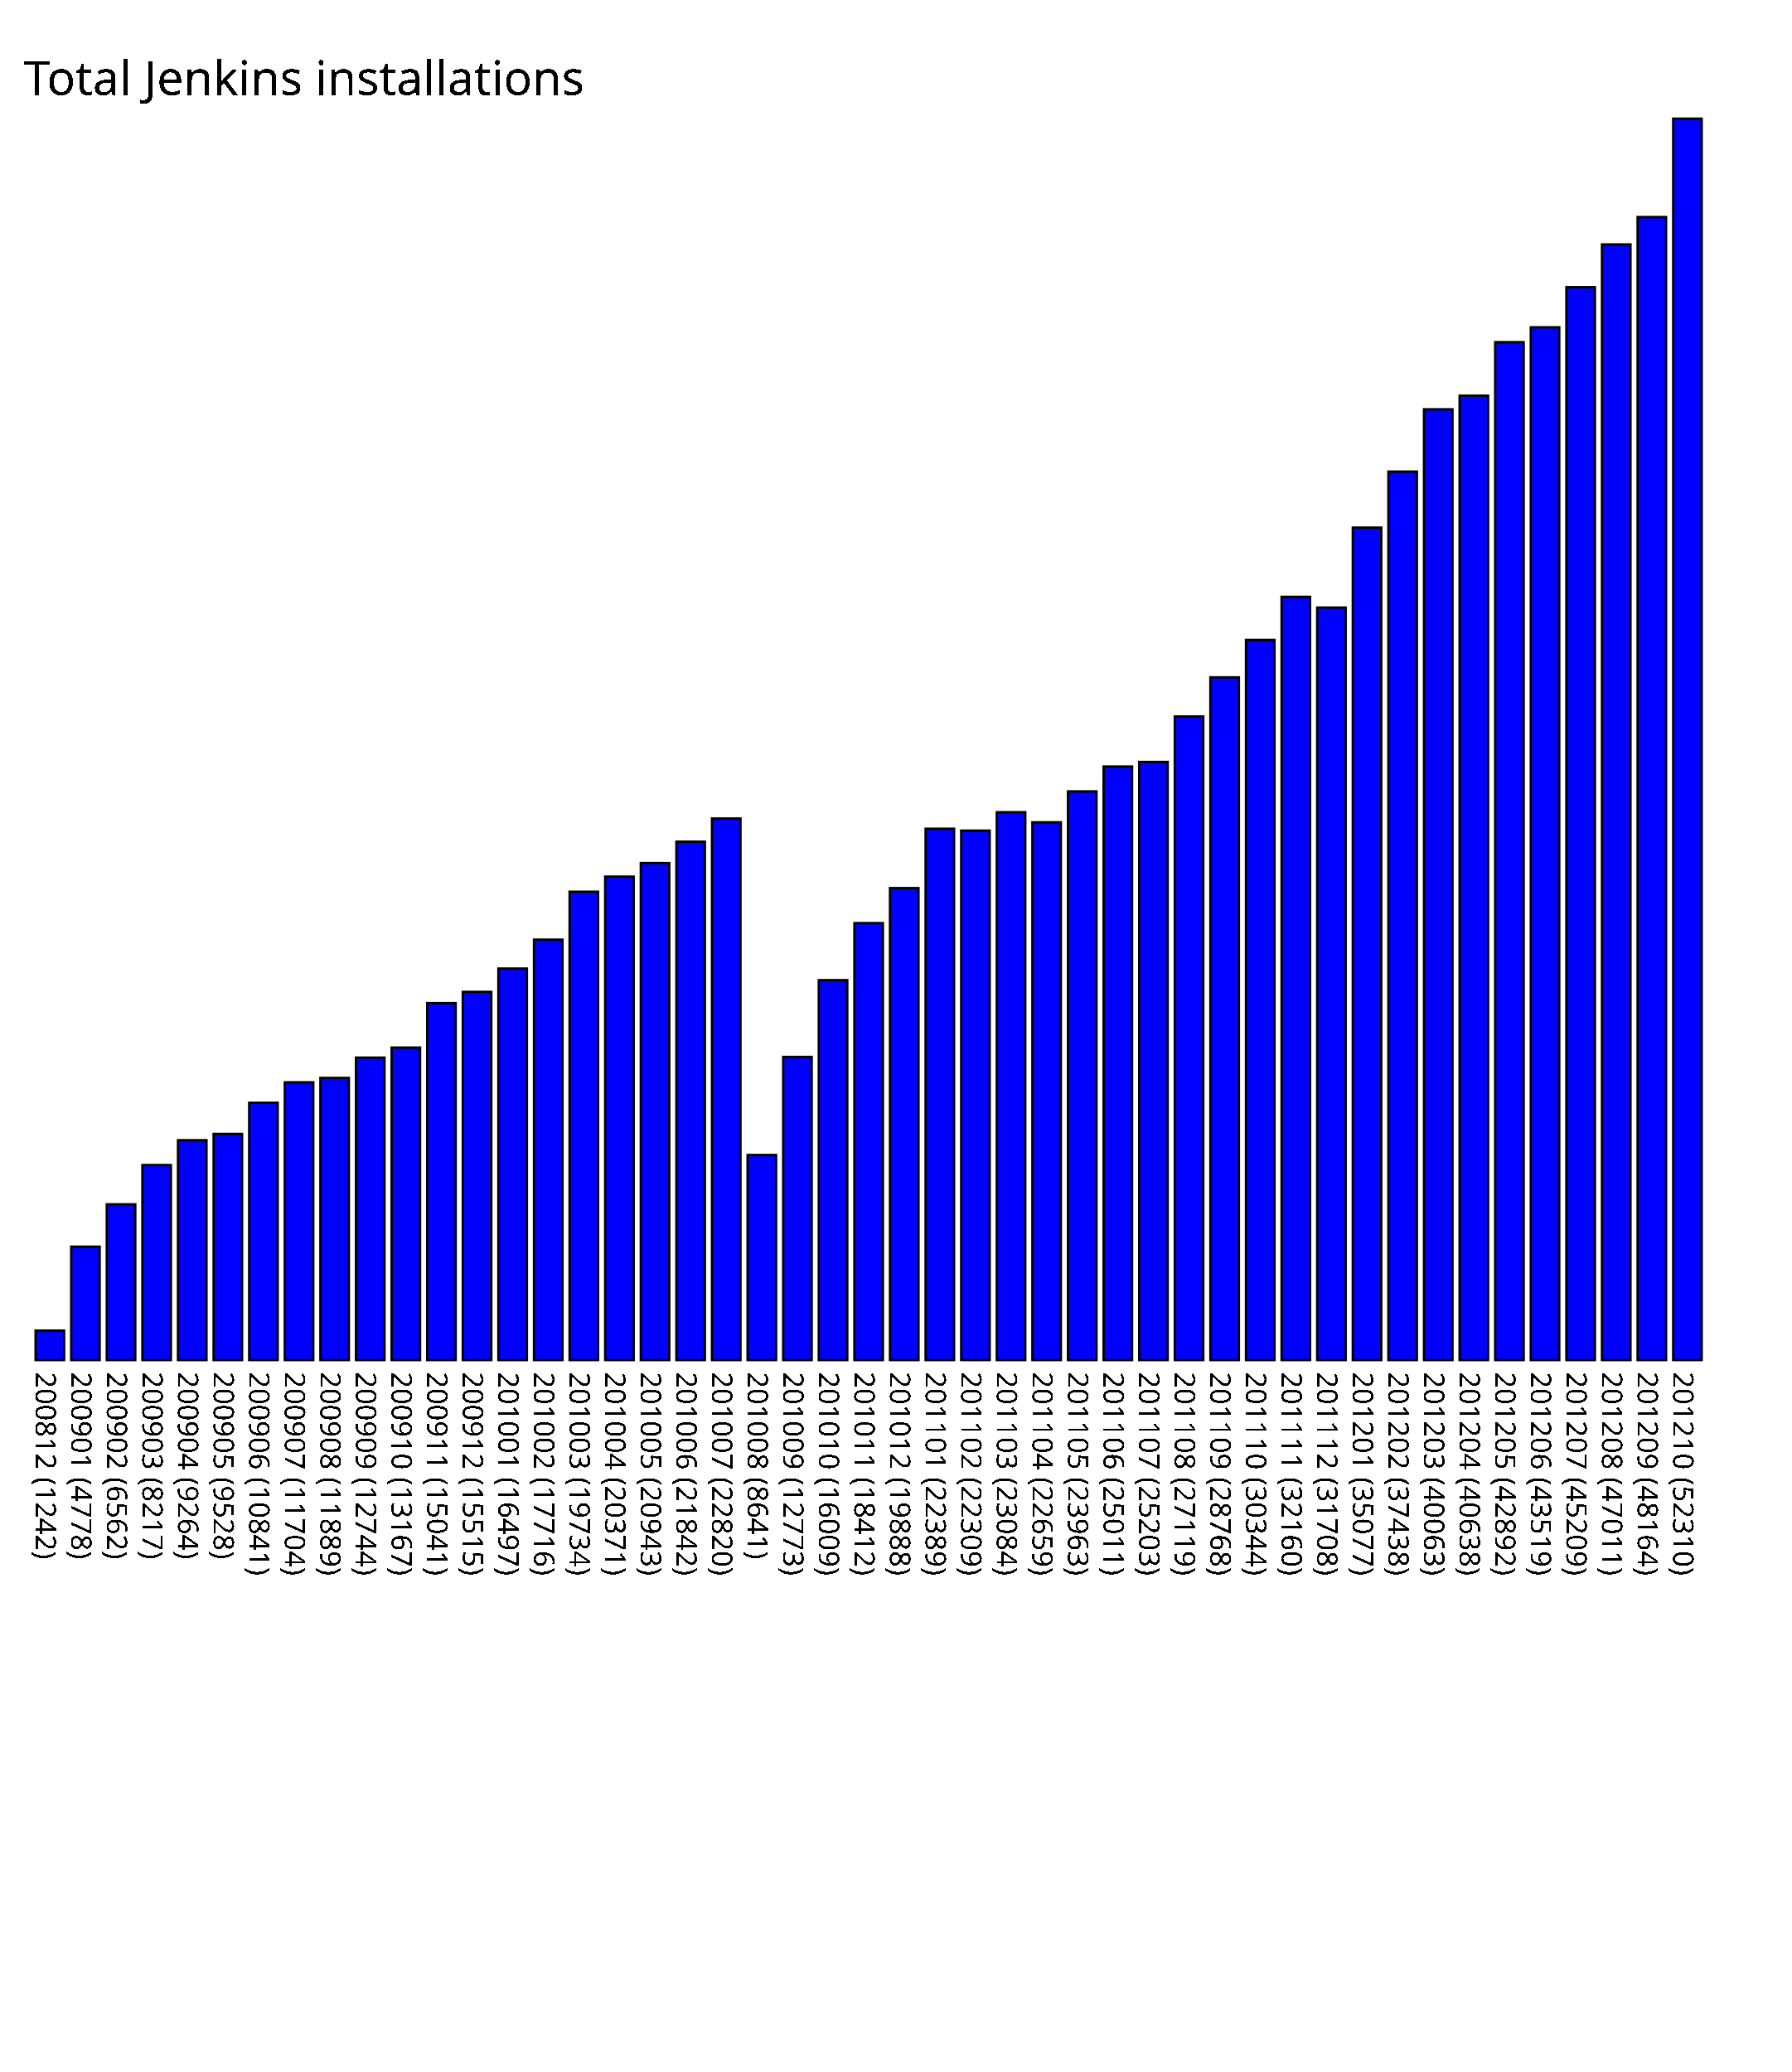
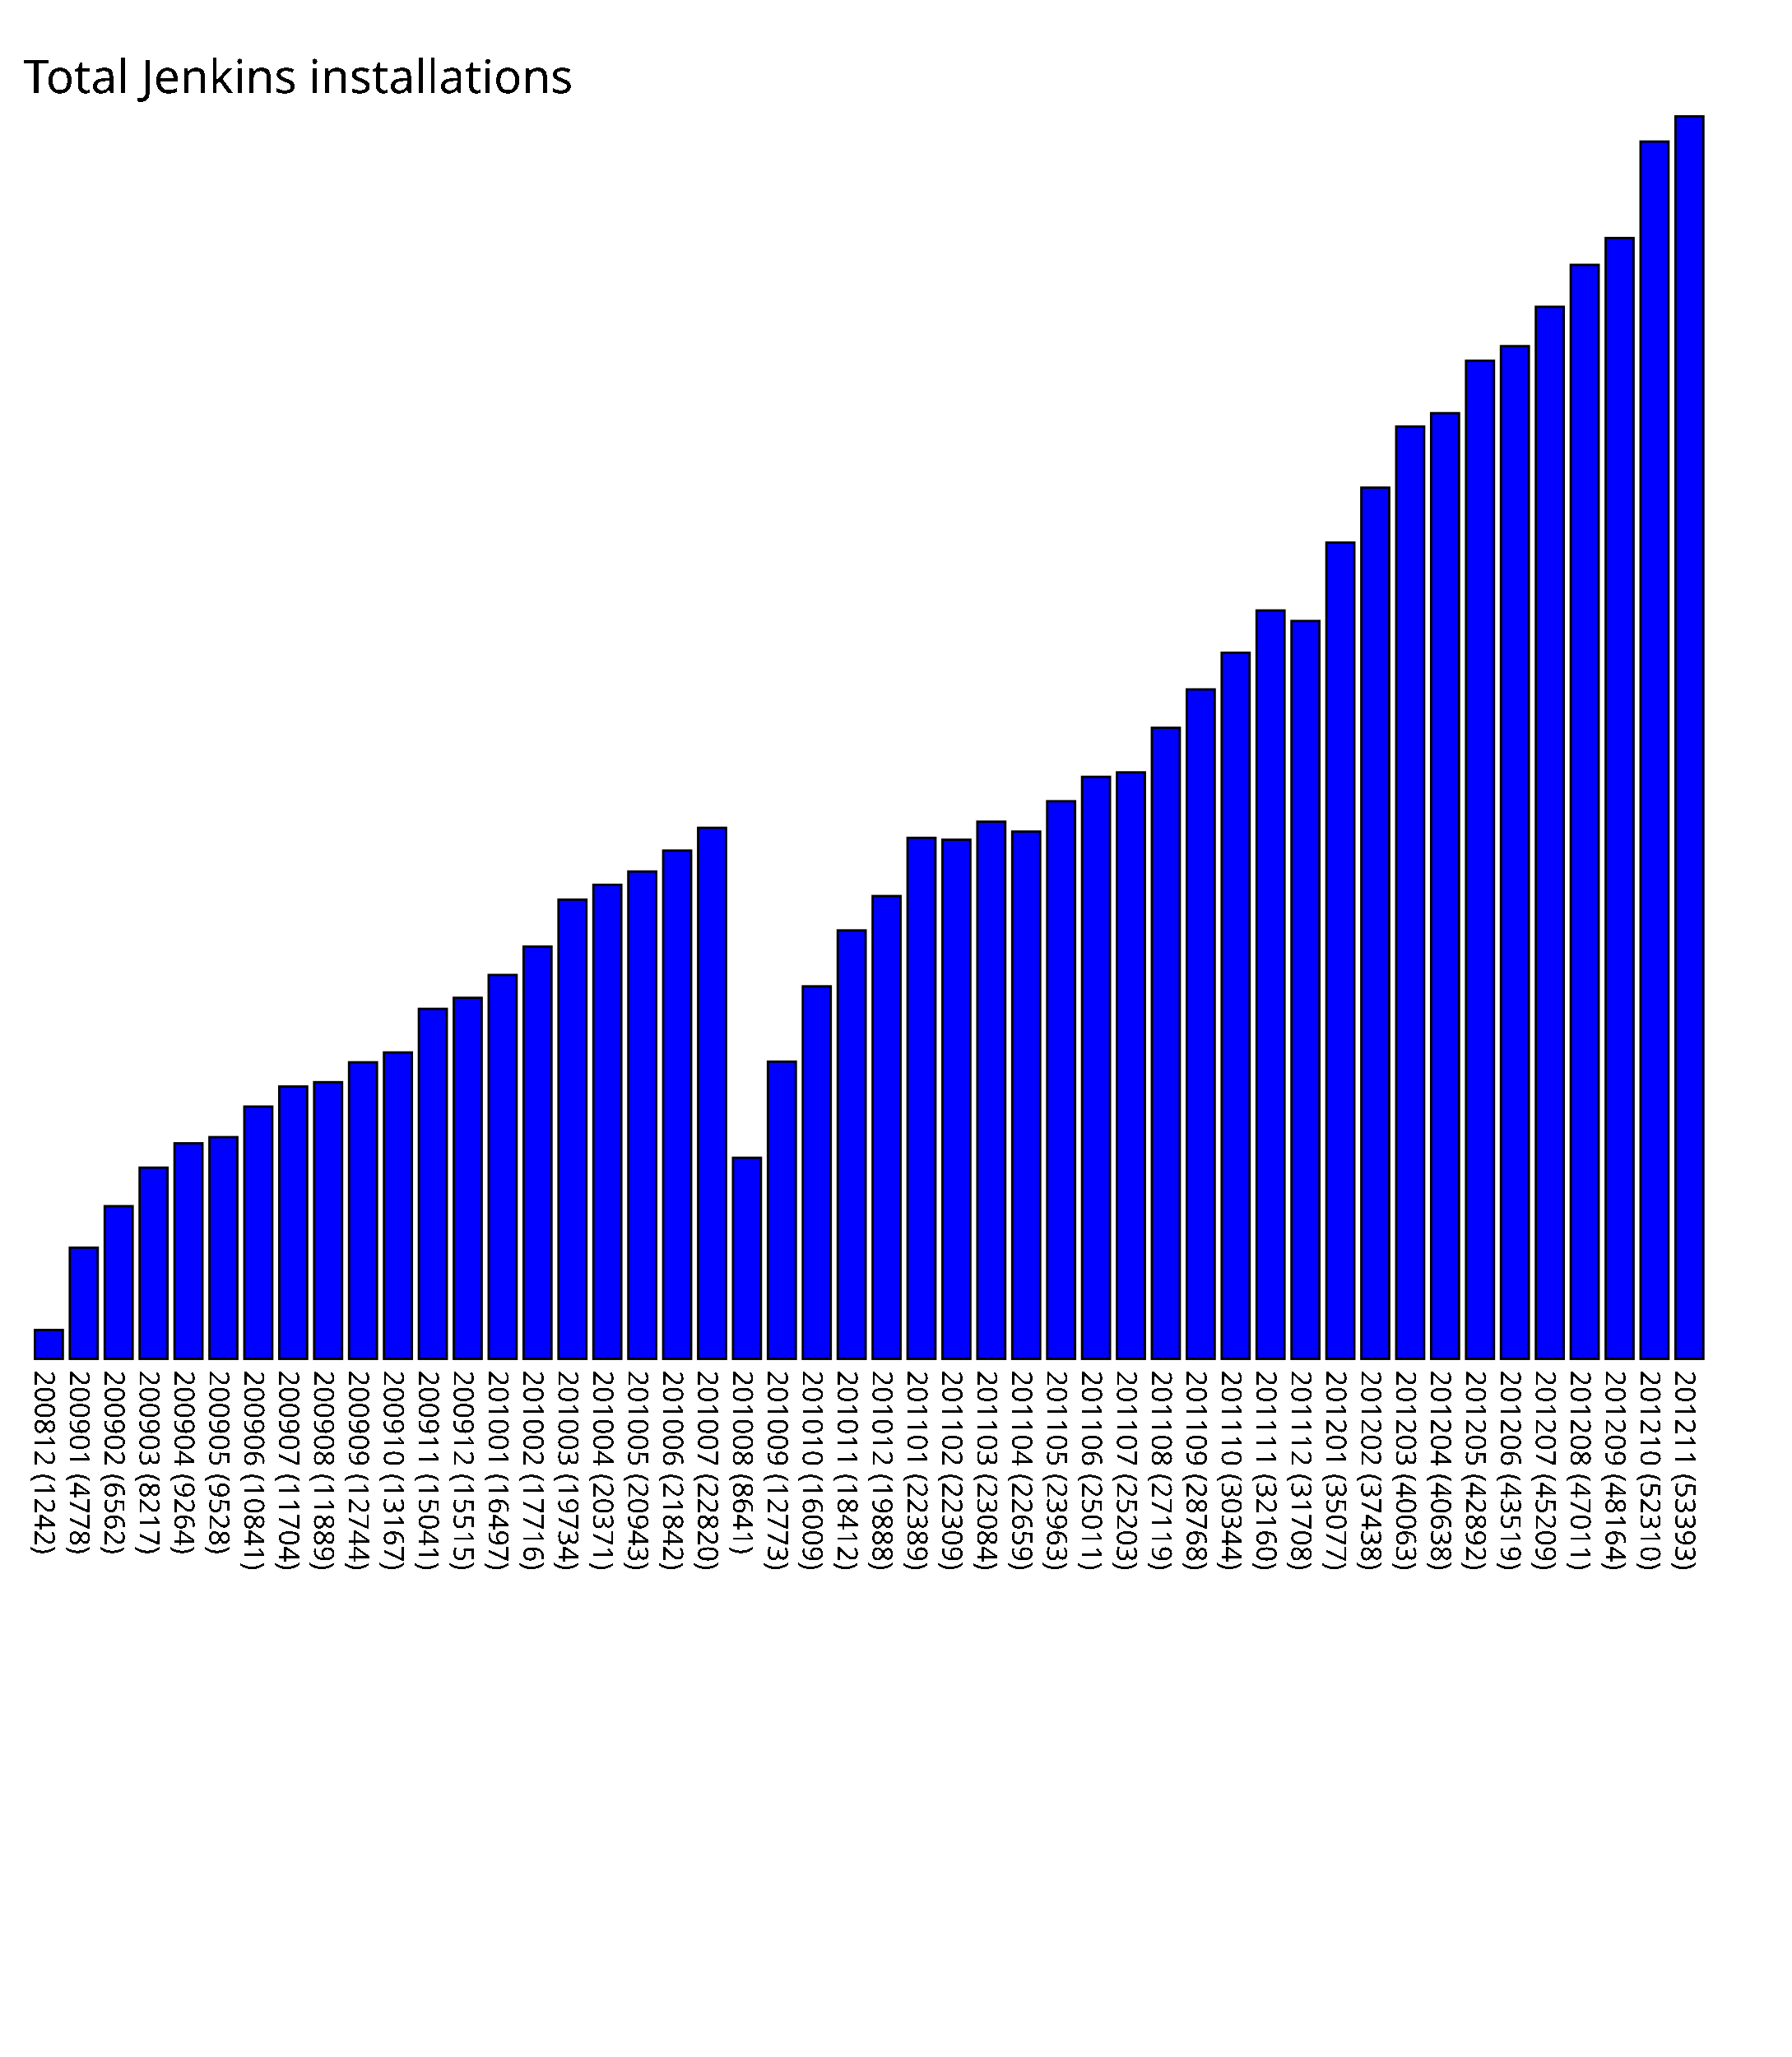
- <svg xmlns="http://www.w3.org/2000/svg" version="1.1" preserveAspectRatio="xMidYMid meet" viewBox="0 0 755 873.1">
-   <rect fill="blue" height="12.42" stroke="black" width="12" x="15" y="560.68" />
-   <text x="15" y="578.10" font-family="Tahoma" font-size="12" transform="rotate(90 15,578.10)" text-rendering="optimizeSpeed" fill="#000000;">200812 (1242)</text>
-   <rect fill="blue" height="47.78" stroke="black" width="12" x="30" y="525.32" />
-   <text x="30" y="578.10" font-family="Tahoma" font-size="12" transform="rotate(90 30,578.10)" text-rendering="optimizeSpeed" fill="#000000;">200901 (4778)</text>
-   <rect fill="blue" height="65.62" stroke="black" width="12" x="45" y="507.48" />
-   <text x="45" y="578.10" font-family="Tahoma" font-size="12" transform="rotate(90 45,578.10)" text-rendering="optimizeSpeed" fill="#000000;">200902 (6562)</text>
-   <rect fill="blue" height="82.17" stroke="black" width="12" x="60" y="490.93" />
-   <text x="60" y="578.10" font-family="Tahoma" font-size="12" transform="rotate(90 60,578.10)" text-rendering="optimizeSpeed" fill="#000000;">200903 (8217)</text>
-   <rect fill="blue" height="92.64" stroke="black" width="12" x="75" y="480.46" />
-   <text x="75" y="578.10" font-family="Tahoma" font-size="12" transform="rotate(90 75,578.10)" text-rendering="optimizeSpeed" fill="#000000;">200904 (9264)</text>
-   <rect fill="blue" height="95.28" stroke="black" width="12" x="90" y="477.82" />
-   <text x="90" y="578.10" font-family="Tahoma" font-size="12" transform="rotate(90 90,578.10)" text-rendering="optimizeSpeed" fill="#000000;">200905 (9528)</text>
-   <rect fill="blue" height="108.41" stroke="black" width="12" x="105" y="464.69" />
-   <text x="105" y="578.10" font-family="Tahoma" font-size="12" transform="rotate(90 105,578.10)" text-rendering="optimizeSpeed" fill="#000000;">200906 (10841)</text>
-   <rect fill="blue" height="117.04" stroke="black" width="12" x="120" y="456.06" />
-   <text x="120" y="578.10" font-family="Tahoma" font-size="12" transform="rotate(90 120,578.10)" text-rendering="optimizeSpeed" fill="#000000;">200907 (11704)</text>
-   <rect fill="blue" height="118.89" stroke="black" width="12" x="135" y="454.21" />
-   <text x="135" y="578.10" font-family="Tahoma" font-size="12" transform="rotate(90 135,578.10)" text-rendering="optimizeSpeed" fill="#000000;">200908 (11889)</text>
-   <rect fill="blue" height="127.44" stroke="black" width="12" x="150" y="445.66" />
-   <text x="150" y="578.10" font-family="Tahoma" font-size="12" transform="rotate(90 150,578.10)" text-rendering="optimizeSpeed" fill="#000000;">200909 (12744)</text>
-   <rect fill="blue" height="131.67" stroke="black" width="12" x="165" y="441.43" />
-   <text x="165" y="578.10" font-family="Tahoma" font-size="12" transform="rotate(90 165,578.10)" text-rendering="optimizeSpeed" fill="#000000;">200910 (13167)</text>
-   <rect fill="blue" height="150.41" stroke="black" width="12" x="180" y="422.69" />
-   <text x="180" y="578.10" font-family="Tahoma" font-size="12" transform="rotate(90 180,578.10)" text-rendering="optimizeSpeed" fill="#000000;">200911 (15041)</text>
-   <rect fill="blue" height="155.15" stroke="black" width="12" x="195" y="417.95" />
-   <text x="195" y="578.10" font-family="Tahoma" font-size="12" transform="rotate(90 195,578.10)" text-rendering="optimizeSpeed" fill="#000000;">200912 (15515)</text>
-   <rect fill="blue" height="164.97" stroke="black" width="12" x="210" y="408.13" />
-   <text x="210" y="578.10" font-family="Tahoma" font-size="12" transform="rotate(90 210,578.10)" text-rendering="optimizeSpeed" fill="#000000;">201001 (16497)</text>
-   <rect fill="blue" height="177.16" stroke="black" width="12" x="225" y="395.94" />
-   <text x="225" y="578.10" font-family="Tahoma" font-size="12" transform="rotate(90 225,578.10)" text-rendering="optimizeSpeed" fill="#000000;">201002 (17716)</text>
-   <rect fill="blue" height="197.34" stroke="black" width="12" x="240" y="375.76" />
-   <text x="240" y="578.10" font-family="Tahoma" font-size="12" transform="rotate(90 240,578.10)" text-rendering="optimizeSpeed" fill="#000000;">201003 (19734)</text>
-   <rect fill="blue" height="203.71" stroke="black" width="12" x="255" y="369.39" />
-   <text x="255" y="578.10" font-family="Tahoma" font-size="12" transform="rotate(90 255,578.10)" text-rendering="optimizeSpeed" fill="#000000;">201004 (20371)</text>
-   <rect fill="blue" height="209.43" stroke="black" width="12" x="270" y="363.67" />
-   <text x="270" y="578.10" font-family="Tahoma" font-size="12" transform="rotate(90 270,578.10)" text-rendering="optimizeSpeed" fill="#000000;">201005 (20943)</text>
-   <rect fill="blue" height="218.42" stroke="black" width="12" x="285" y="354.68" />
-   <text x="285" y="578.10" font-family="Tahoma" font-size="12" transform="rotate(90 285,578.10)" text-rendering="optimizeSpeed" fill="#000000;">201006 (21842)</text>
-   <rect fill="blue" height="228.2" stroke="black" width="12" x="300" y="344.9" />
-   <text x="300" y="578.1" font-family="Tahoma" font-size="12" transform="rotate(90 300,578.1)" text-rendering="optimizeSpeed" fill="#000000;">201007 (22820)</text>
-   <rect fill="blue" height="86.41" stroke="black" width="12" x="315" y="486.69" />
-   <text x="315" y="578.10" font-family="Tahoma" font-size="12" transform="rotate(90 315,578.10)" text-rendering="optimizeSpeed" fill="#000000;">201008 (8641)</text>
-   <rect fill="blue" height="127.73" stroke="black" width="12" x="330" y="445.37" />
-   <text x="330" y="578.10" font-family="Tahoma" font-size="12" transform="rotate(90 330,578.10)" text-rendering="optimizeSpeed" fill="#000000;">201009 (12773)</text>
-   <rect fill="blue" height="160.09" stroke="black" width="12" x="345" y="413.01" />
-   <text x="345" y="578.10" font-family="Tahoma" font-size="12" transform="rotate(90 345,578.10)" text-rendering="optimizeSpeed" fill="#000000;">201010 (16009)</text>
-   <rect fill="blue" height="184.12" stroke="black" width="12" x="360" y="388.98" />
-   <text x="360" y="578.10" font-family="Tahoma" font-size="12" transform="rotate(90 360,578.10)" text-rendering="optimizeSpeed" fill="#000000;">201011 (18412)</text>
-   <rect fill="blue" height="198.88" stroke="black" width="12" x="375" y="374.22" />
-   <text x="375" y="578.10" font-family="Tahoma" font-size="12" transform="rotate(90 375,578.10)" text-rendering="optimizeSpeed" fill="#000000;">201012 (19888)</text>
-   <rect fill="blue" height="223.89" stroke="black" width="12" x="390" y="349.21" />
-   <text x="390" y="578.10" font-family="Tahoma" font-size="12" transform="rotate(90 390,578.10)" text-rendering="optimizeSpeed" fill="#000000;">201101 (22389)</text>
-   <rect fill="blue" height="223.09" stroke="black" width="12" x="405" y="350.01" />
-   <text x="405" y="578.10" font-family="Tahoma" font-size="12" transform="rotate(90 405,578.10)" text-rendering="optimizeSpeed" fill="#000000;">201102 (22309)</text>
-   <rect fill="blue" height="230.84" stroke="black" width="12" x="420" y="342.26" />
-   <text x="420" y="578.10" font-family="Tahoma" font-size="12" transform="rotate(90 420,578.10)" text-rendering="optimizeSpeed" fill="#000000;">201103 (23084)</text>
-   <rect fill="blue" height="226.59" stroke="black" width="12" x="435" y="346.51" />
-   <text x="435" y="578.10" font-family="Tahoma" font-size="12" transform="rotate(90 435,578.10)" text-rendering="optimizeSpeed" fill="#000000;">201104 (22659)</text>
-   <rect fill="blue" height="239.63" stroke="black" width="12" x="450" y="333.47" />
-   <text x="450" y="578.10" font-family="Tahoma" font-size="12" transform="rotate(90 450,578.10)" text-rendering="optimizeSpeed" fill="#000000;">201105 (23963)</text>
-   <rect fill="blue" height="250.11" stroke="black" width="12" x="465" y="322.99" />
-   <text x="465" y="578.10" font-family="Tahoma" font-size="12" transform="rotate(90 465,578.10)" text-rendering="optimizeSpeed" fill="#000000;">201106 (25011)</text>
-   <rect fill="blue" height="252.03" stroke="black" width="12" x="480" y="321.07" />
-   <text x="480" y="578.10" font-family="Tahoma" font-size="12" transform="rotate(90 480,578.10)" text-rendering="optimizeSpeed" fill="#000000;">201107 (25203)</text>
-   <rect fill="blue" height="271.19" stroke="black" width="12" x="495" y="301.91" />
-   <text x="495" y="578.10" font-family="Tahoma" font-size="12" transform="rotate(90 495,578.10)" text-rendering="optimizeSpeed" fill="#000000;">201108 (27119)</text>
-   <rect fill="blue" height="287.68" stroke="black" width="12" x="510" y="285.42" />
-   <text x="510" y="578.10" font-family="Tahoma" font-size="12" transform="rotate(90 510,578.10)" text-rendering="optimizeSpeed" fill="#000000;">201109 (28768)</text>
-   <rect fill="blue" height="303.44" stroke="black" width="12" x="525" y="269.66" />
-   <text x="525" y="578.10" font-family="Tahoma" font-size="12" transform="rotate(90 525,578.10)" text-rendering="optimizeSpeed" fill="#000000;">201110 (30344)</text>
-   <rect fill="blue" height="321.6" stroke="black" width="12" x="540" y="251.5" />
-   <text x="540" y="578.1" font-family="Tahoma" font-size="12" transform="rotate(90 540,578.1)" text-rendering="optimizeSpeed" fill="#000000;">201111 (32160)</text>
-   <rect fill="blue" height="317.08" stroke="black" width="12" x="555" y="256.02" />
-   <text x="555" y="578.10" font-family="Tahoma" font-size="12" transform="rotate(90 555,578.10)" text-rendering="optimizeSpeed" fill="#000000;">201112 (31708)</text>
-   <rect fill="blue" height="350.77" stroke="black" width="12" x="570" y="222.33" />
-   <text x="570" y="578.10" font-family="Tahoma" font-size="12" transform="rotate(90 570,578.10)" text-rendering="optimizeSpeed" fill="#000000;">201201 (35077)</text>
-   <rect fill="blue" height="374.38" stroke="black" width="12" x="585" y="198.72" />
-   <text x="585" y="578.10" font-family="Tahoma" font-size="12" transform="rotate(90 585,578.10)" text-rendering="optimizeSpeed" fill="#000000;">201202 (37438)</text>
-   <rect fill="blue" height="400.63" stroke="black" width="12" x="600" y="172.47" />
-   <text x="600" y="578.10" font-family="Tahoma" font-size="12" transform="rotate(90 600,578.10)" text-rendering="optimizeSpeed" fill="#000000;">201203 (40063)</text>
-   <rect fill="blue" height="406.38" stroke="black" width="12" x="615" y="166.72" />
-   <text x="615" y="578.10" font-family="Tahoma" font-size="12" transform="rotate(90 615,578.10)" text-rendering="optimizeSpeed" fill="#000000;">201204 (40638)</text>
-   <rect fill="blue" height="428.92" stroke="black" width="12" x="630" y="144.18" />
-   <text x="630" y="578.10" font-family="Tahoma" font-size="12" transform="rotate(90 630,578.10)" text-rendering="optimizeSpeed" fill="#000000;">201205 (42892)</text>
-   <rect fill="blue" height="435.19" stroke="black" width="12" x="645" y="137.91" />
-   <text x="645" y="578.10" font-family="Tahoma" font-size="12" transform="rotate(90 645,578.10)" text-rendering="optimizeSpeed" fill="#000000;">201206 (43519)</text>
-   <rect fill="blue" height="452.09" stroke="black" width="12" x="660" y="121.01" />
-   <text x="660" y="578.10" font-family="Tahoma" font-size="12" transform="rotate(90 660,578.10)" text-rendering="optimizeSpeed" fill="#000000;">201207 (45209)</text>
-   <rect fill="blue" height="470.11" stroke="black" width="12" x="675" y="102.99" />
-   <text x="675" y="578.10" font-family="Tahoma" font-size="12" transform="rotate(90 675,578.10)" text-rendering="optimizeSpeed" fill="#000000;">201208 (47011)</text>
-   <rect fill="blue" height="481.64" stroke="black" width="12" x="690" y="91.46" />
-   <text x="690" y="578.10" font-family="Tahoma" font-size="12" transform="rotate(90 690,578.10)" text-rendering="optimizeSpeed" fill="#000000;">201209 (48164)</text>
-   <rect fill="blue" height="523.1" stroke="black" width="12" x="705" y="50.0" />
-   <text x="705" y="578.1" font-family="Tahoma" font-size="12" transform="rotate(90 705,578.1)" text-rendering="optimizeSpeed" fill="#000000;">201210 (52310)</text>
+ <svg xmlns="http://www.w3.org/2000/svg" version="1.1" preserveAspectRatio="xMidYMid meet" viewBox="0 0 770 883.93">
+   <rect fill="blue" height="12.42" stroke="black" width="12" x="15" y="571.51" />
+   <text x="15" y="588.93" font-family="Tahoma" font-size="12" transform="rotate(90 15,588.93)" text-rendering="optimizeSpeed" fill="#000000;">200812 (1242)</text>
+   <rect fill="blue" height="47.78" stroke="black" width="12" x="30" y="536.15" />
+   <text x="30" y="588.93" font-family="Tahoma" font-size="12" transform="rotate(90 30,588.93)" text-rendering="optimizeSpeed" fill="#000000;">200901 (4778)</text>
+   <rect fill="blue" height="65.62" stroke="black" width="12" x="45" y="518.31" />
+   <text x="45" y="588.93" font-family="Tahoma" font-size="12" transform="rotate(90 45,588.93)" text-rendering="optimizeSpeed" fill="#000000;">200902 (6562)</text>
+   <rect fill="blue" height="82.17" stroke="black" width="12" x="60" y="501.76" />
+   <text x="60" y="588.93" font-family="Tahoma" font-size="12" transform="rotate(90 60,588.93)" text-rendering="optimizeSpeed" fill="#000000;">200903 (8217)</text>
+   <rect fill="blue" height="92.64" stroke="black" width="12" x="75" y="491.29" />
+   <text x="75" y="588.93" font-family="Tahoma" font-size="12" transform="rotate(90 75,588.93)" text-rendering="optimizeSpeed" fill="#000000;">200904 (9264)</text>
+   <rect fill="blue" height="95.28" stroke="black" width="12" x="90" y="488.65" />
+   <text x="90" y="588.93" font-family="Tahoma" font-size="12" transform="rotate(90 90,588.93)" text-rendering="optimizeSpeed" fill="#000000;">200905 (9528)</text>
+   <rect fill="blue" height="108.41" stroke="black" width="12" x="105" y="475.52" />
+   <text x="105" y="588.93" font-family="Tahoma" font-size="12" transform="rotate(90 105,588.93)" text-rendering="optimizeSpeed" fill="#000000;">200906 (10841)</text>
+   <rect fill="blue" height="117.04" stroke="black" width="12" x="120" y="466.89" />
+   <text x="120" y="588.93" font-family="Tahoma" font-size="12" transform="rotate(90 120,588.93)" text-rendering="optimizeSpeed" fill="#000000;">200907 (11704)</text>
+   <rect fill="blue" height="118.89" stroke="black" width="12" x="135" y="465.04" />
+   <text x="135" y="588.93" font-family="Tahoma" font-size="12" transform="rotate(90 135,588.93)" text-rendering="optimizeSpeed" fill="#000000;">200908 (11889)</text>
+   <rect fill="blue" height="127.44" stroke="black" width="12" x="150" y="456.49" />
+   <text x="150" y="588.93" font-family="Tahoma" font-size="12" transform="rotate(90 150,588.93)" text-rendering="optimizeSpeed" fill="#000000;">200909 (12744)</text>
+   <rect fill="blue" height="131.67" stroke="black" width="12" x="165" y="452.26" />
+   <text x="165" y="588.93" font-family="Tahoma" font-size="12" transform="rotate(90 165,588.93)" text-rendering="optimizeSpeed" fill="#000000;">200910 (13167)</text>
+   <rect fill="blue" height="150.41" stroke="black" width="12" x="180" y="433.52" />
+   <text x="180" y="588.93" font-family="Tahoma" font-size="12" transform="rotate(90 180,588.93)" text-rendering="optimizeSpeed" fill="#000000;">200911 (15041)</text>
+   <rect fill="blue" height="155.15" stroke="black" width="12" x="195" y="428.78" />
+   <text x="195" y="588.93" font-family="Tahoma" font-size="12" transform="rotate(90 195,588.93)" text-rendering="optimizeSpeed" fill="#000000;">200912 (15515)</text>
+   <rect fill="blue" height="164.97" stroke="black" width="12" x="210" y="418.96" />
+   <text x="210" y="588.93" font-family="Tahoma" font-size="12" transform="rotate(90 210,588.93)" text-rendering="optimizeSpeed" fill="#000000;">201001 (16497)</text>
+   <rect fill="blue" height="177.16" stroke="black" width="12" x="225" y="406.77" />
+   <text x="225" y="588.93" font-family="Tahoma" font-size="12" transform="rotate(90 225,588.93)" text-rendering="optimizeSpeed" fill="#000000;">201002 (17716)</text>
+   <rect fill="blue" height="197.34" stroke="black" width="12" x="240" y="386.59" />
+   <text x="240" y="588.93" font-family="Tahoma" font-size="12" transform="rotate(90 240,588.93)" text-rendering="optimizeSpeed" fill="#000000;">201003 (19734)</text>
+   <rect fill="blue" height="203.71" stroke="black" width="12" x="255" y="380.22" />
+   <text x="255" y="588.93" font-family="Tahoma" font-size="12" transform="rotate(90 255,588.93)" text-rendering="optimizeSpeed" fill="#000000;">201004 (20371)</text>
+   <rect fill="blue" height="209.43" stroke="black" width="12" x="270" y="374.50" />
+   <text x="270" y="588.93" font-family="Tahoma" font-size="12" transform="rotate(90 270,588.93)" text-rendering="optimizeSpeed" fill="#000000;">201005 (20943)</text>
+   <rect fill="blue" height="218.42" stroke="black" width="12" x="285" y="365.51" />
+   <text x="285" y="588.93" font-family="Tahoma" font-size="12" transform="rotate(90 285,588.93)" text-rendering="optimizeSpeed" fill="#000000;">201006 (21842)</text>
+   <rect fill="blue" height="228.2" stroke="black" width="12" x="300" y="355.73" />
+   <text x="300" y="588.93" font-family="Tahoma" font-size="12" transform="rotate(90 300,588.93)" text-rendering="optimizeSpeed" fill="#000000;">201007 (22820)</text>
+   <rect fill="blue" height="86.41" stroke="black" width="12" x="315" y="497.52" />
+   <text x="315" y="588.93" font-family="Tahoma" font-size="12" transform="rotate(90 315,588.93)" text-rendering="optimizeSpeed" fill="#000000;">201008 (8641)</text>
+   <rect fill="blue" height="127.73" stroke="black" width="12" x="330" y="456.20" />
+   <text x="330" y="588.93" font-family="Tahoma" font-size="12" transform="rotate(90 330,588.93)" text-rendering="optimizeSpeed" fill="#000000;">201009 (12773)</text>
+   <rect fill="blue" height="160.09" stroke="black" width="12" x="345" y="423.84" />
+   <text x="345" y="588.93" font-family="Tahoma" font-size="12" transform="rotate(90 345,588.93)" text-rendering="optimizeSpeed" fill="#000000;">201010 (16009)</text>
+   <rect fill="blue" height="184.12" stroke="black" width="12" x="360" y="399.81" />
+   <text x="360" y="588.93" font-family="Tahoma" font-size="12" transform="rotate(90 360,588.93)" text-rendering="optimizeSpeed" fill="#000000;">201011 (18412)</text>
+   <rect fill="blue" height="198.88" stroke="black" width="12" x="375" y="385.05" />
+   <text x="375" y="588.93" font-family="Tahoma" font-size="12" transform="rotate(90 375,588.93)" text-rendering="optimizeSpeed" fill="#000000;">201012 (19888)</text>
+   <rect fill="blue" height="223.89" stroke="black" width="12" x="390" y="360.04" />
+   <text x="390" y="588.93" font-family="Tahoma" font-size="12" transform="rotate(90 390,588.93)" text-rendering="optimizeSpeed" fill="#000000;">201101 (22389)</text>
+   <rect fill="blue" height="223.09" stroke="black" width="12" x="405" y="360.84" />
+   <text x="405" y="588.93" font-family="Tahoma" font-size="12" transform="rotate(90 405,588.93)" text-rendering="optimizeSpeed" fill="#000000;">201102 (22309)</text>
+   <rect fill="blue" height="230.84" stroke="black" width="12" x="420" y="353.09" />
+   <text x="420" y="588.93" font-family="Tahoma" font-size="12" transform="rotate(90 420,588.93)" text-rendering="optimizeSpeed" fill="#000000;">201103 (23084)</text>
+   <rect fill="blue" height="226.59" stroke="black" width="12" x="435" y="357.34" />
+   <text x="435" y="588.93" font-family="Tahoma" font-size="12" transform="rotate(90 435,588.93)" text-rendering="optimizeSpeed" fill="#000000;">201104 (22659)</text>
+   <rect fill="blue" height="239.63" stroke="black" width="12" x="450" y="344.30" />
+   <text x="450" y="588.93" font-family="Tahoma" font-size="12" transform="rotate(90 450,588.93)" text-rendering="optimizeSpeed" fill="#000000;">201105 (23963)</text>
+   <rect fill="blue" height="250.11" stroke="black" width="12" x="465" y="333.82" />
+   <text x="465" y="588.93" font-family="Tahoma" font-size="12" transform="rotate(90 465,588.93)" text-rendering="optimizeSpeed" fill="#000000;">201106 (25011)</text>
+   <rect fill="blue" height="252.03" stroke="black" width="12" x="480" y="331.90" />
+   <text x="480" y="588.93" font-family="Tahoma" font-size="12" transform="rotate(90 480,588.93)" text-rendering="optimizeSpeed" fill="#000000;">201107 (25203)</text>
+   <rect fill="blue" height="271.19" stroke="black" width="12" x="495" y="312.74" />
+   <text x="495" y="588.93" font-family="Tahoma" font-size="12" transform="rotate(90 495,588.93)" text-rendering="optimizeSpeed" fill="#000000;">201108 (27119)</text>
+   <rect fill="blue" height="287.68" stroke="black" width="12" x="510" y="296.25" />
+   <text x="510" y="588.93" font-family="Tahoma" font-size="12" transform="rotate(90 510,588.93)" text-rendering="optimizeSpeed" fill="#000000;">201109 (28768)</text>
+   <rect fill="blue" height="303.44" stroke="black" width="12" x="525" y="280.49" />
+   <text x="525" y="588.93" font-family="Tahoma" font-size="12" transform="rotate(90 525,588.93)" text-rendering="optimizeSpeed" fill="#000000;">201110 (30344)</text>
+   <rect fill="blue" height="321.6" stroke="black" width="12" x="540" y="262.33" />
+   <text x="540" y="588.93" font-family="Tahoma" font-size="12" transform="rotate(90 540,588.93)" text-rendering="optimizeSpeed" fill="#000000;">201111 (32160)</text>
+   <rect fill="blue" height="317.08" stroke="black" width="12" x="555" y="266.85" />
+   <text x="555" y="588.93" font-family="Tahoma" font-size="12" transform="rotate(90 555,588.93)" text-rendering="optimizeSpeed" fill="#000000;">201112 (31708)</text>
+   <rect fill="blue" height="350.77" stroke="black" width="12" x="570" y="233.16" />
+   <text x="570" y="588.93" font-family="Tahoma" font-size="12" transform="rotate(90 570,588.93)" text-rendering="optimizeSpeed" fill="#000000;">201201 (35077)</text>
+   <rect fill="blue" height="374.38" stroke="black" width="12" x="585" y="209.55" />
+   <text x="585" y="588.93" font-family="Tahoma" font-size="12" transform="rotate(90 585,588.93)" text-rendering="optimizeSpeed" fill="#000000;">201202 (37438)</text>
+   <rect fill="blue" height="400.63" stroke="black" width="12" x="600" y="183.30" />
+   <text x="600" y="588.93" font-family="Tahoma" font-size="12" transform="rotate(90 600,588.93)" text-rendering="optimizeSpeed" fill="#000000;">201203 (40063)</text>
+   <rect fill="blue" height="406.38" stroke="black" width="12" x="615" y="177.55" />
+   <text x="615" y="588.93" font-family="Tahoma" font-size="12" transform="rotate(90 615,588.93)" text-rendering="optimizeSpeed" fill="#000000;">201204 (40638)</text>
+   <rect fill="blue" height="428.92" stroke="black" width="12" x="630" y="155.01" />
+   <text x="630" y="588.93" font-family="Tahoma" font-size="12" transform="rotate(90 630,588.93)" text-rendering="optimizeSpeed" fill="#000000;">201205 (42892)</text>
+   <rect fill="blue" height="435.19" stroke="black" width="12" x="645" y="148.74" />
+   <text x="645" y="588.93" font-family="Tahoma" font-size="12" transform="rotate(90 645,588.93)" text-rendering="optimizeSpeed" fill="#000000;">201206 (43519)</text>
+   <rect fill="blue" height="452.09" stroke="black" width="12" x="660" y="131.84" />
+   <text x="660" y="588.93" font-family="Tahoma" font-size="12" transform="rotate(90 660,588.93)" text-rendering="optimizeSpeed" fill="#000000;">201207 (45209)</text>
+   <rect fill="blue" height="470.11" stroke="black" width="12" x="675" y="113.82" />
+   <text x="675" y="588.93" font-family="Tahoma" font-size="12" transform="rotate(90 675,588.93)" text-rendering="optimizeSpeed" fill="#000000;">201208 (47011)</text>
+   <rect fill="blue" height="481.64" stroke="black" width="12" x="690" y="102.29" />
+   <text x="690" y="588.93" font-family="Tahoma" font-size="12" transform="rotate(90 690,588.93)" text-rendering="optimizeSpeed" fill="#000000;">201209 (48164)</text>
+   <rect fill="blue" height="523.1" stroke="black" width="12" x="705" y="60.83" />
+   <text x="705" y="588.93" font-family="Tahoma" font-size="12" transform="rotate(90 705,588.93)" text-rendering="optimizeSpeed" fill="#000000;">201210 (52310)</text>
+   <rect fill="blue" height="533.93" stroke="black" width="12" x="720" y="50.00" />
+   <text x="720" y="588.93" font-family="Tahoma" font-size="12" transform="rotate(90 720,588.93)" text-rendering="optimizeSpeed" fill="#000000;">201211 (53393)</text>
  <text x="10" y="40" font-family="Tahoma" font-size="20" text-rendering="optimizeSpeed" fill="#000000;">Total Jenkins installations</text>
</svg>
